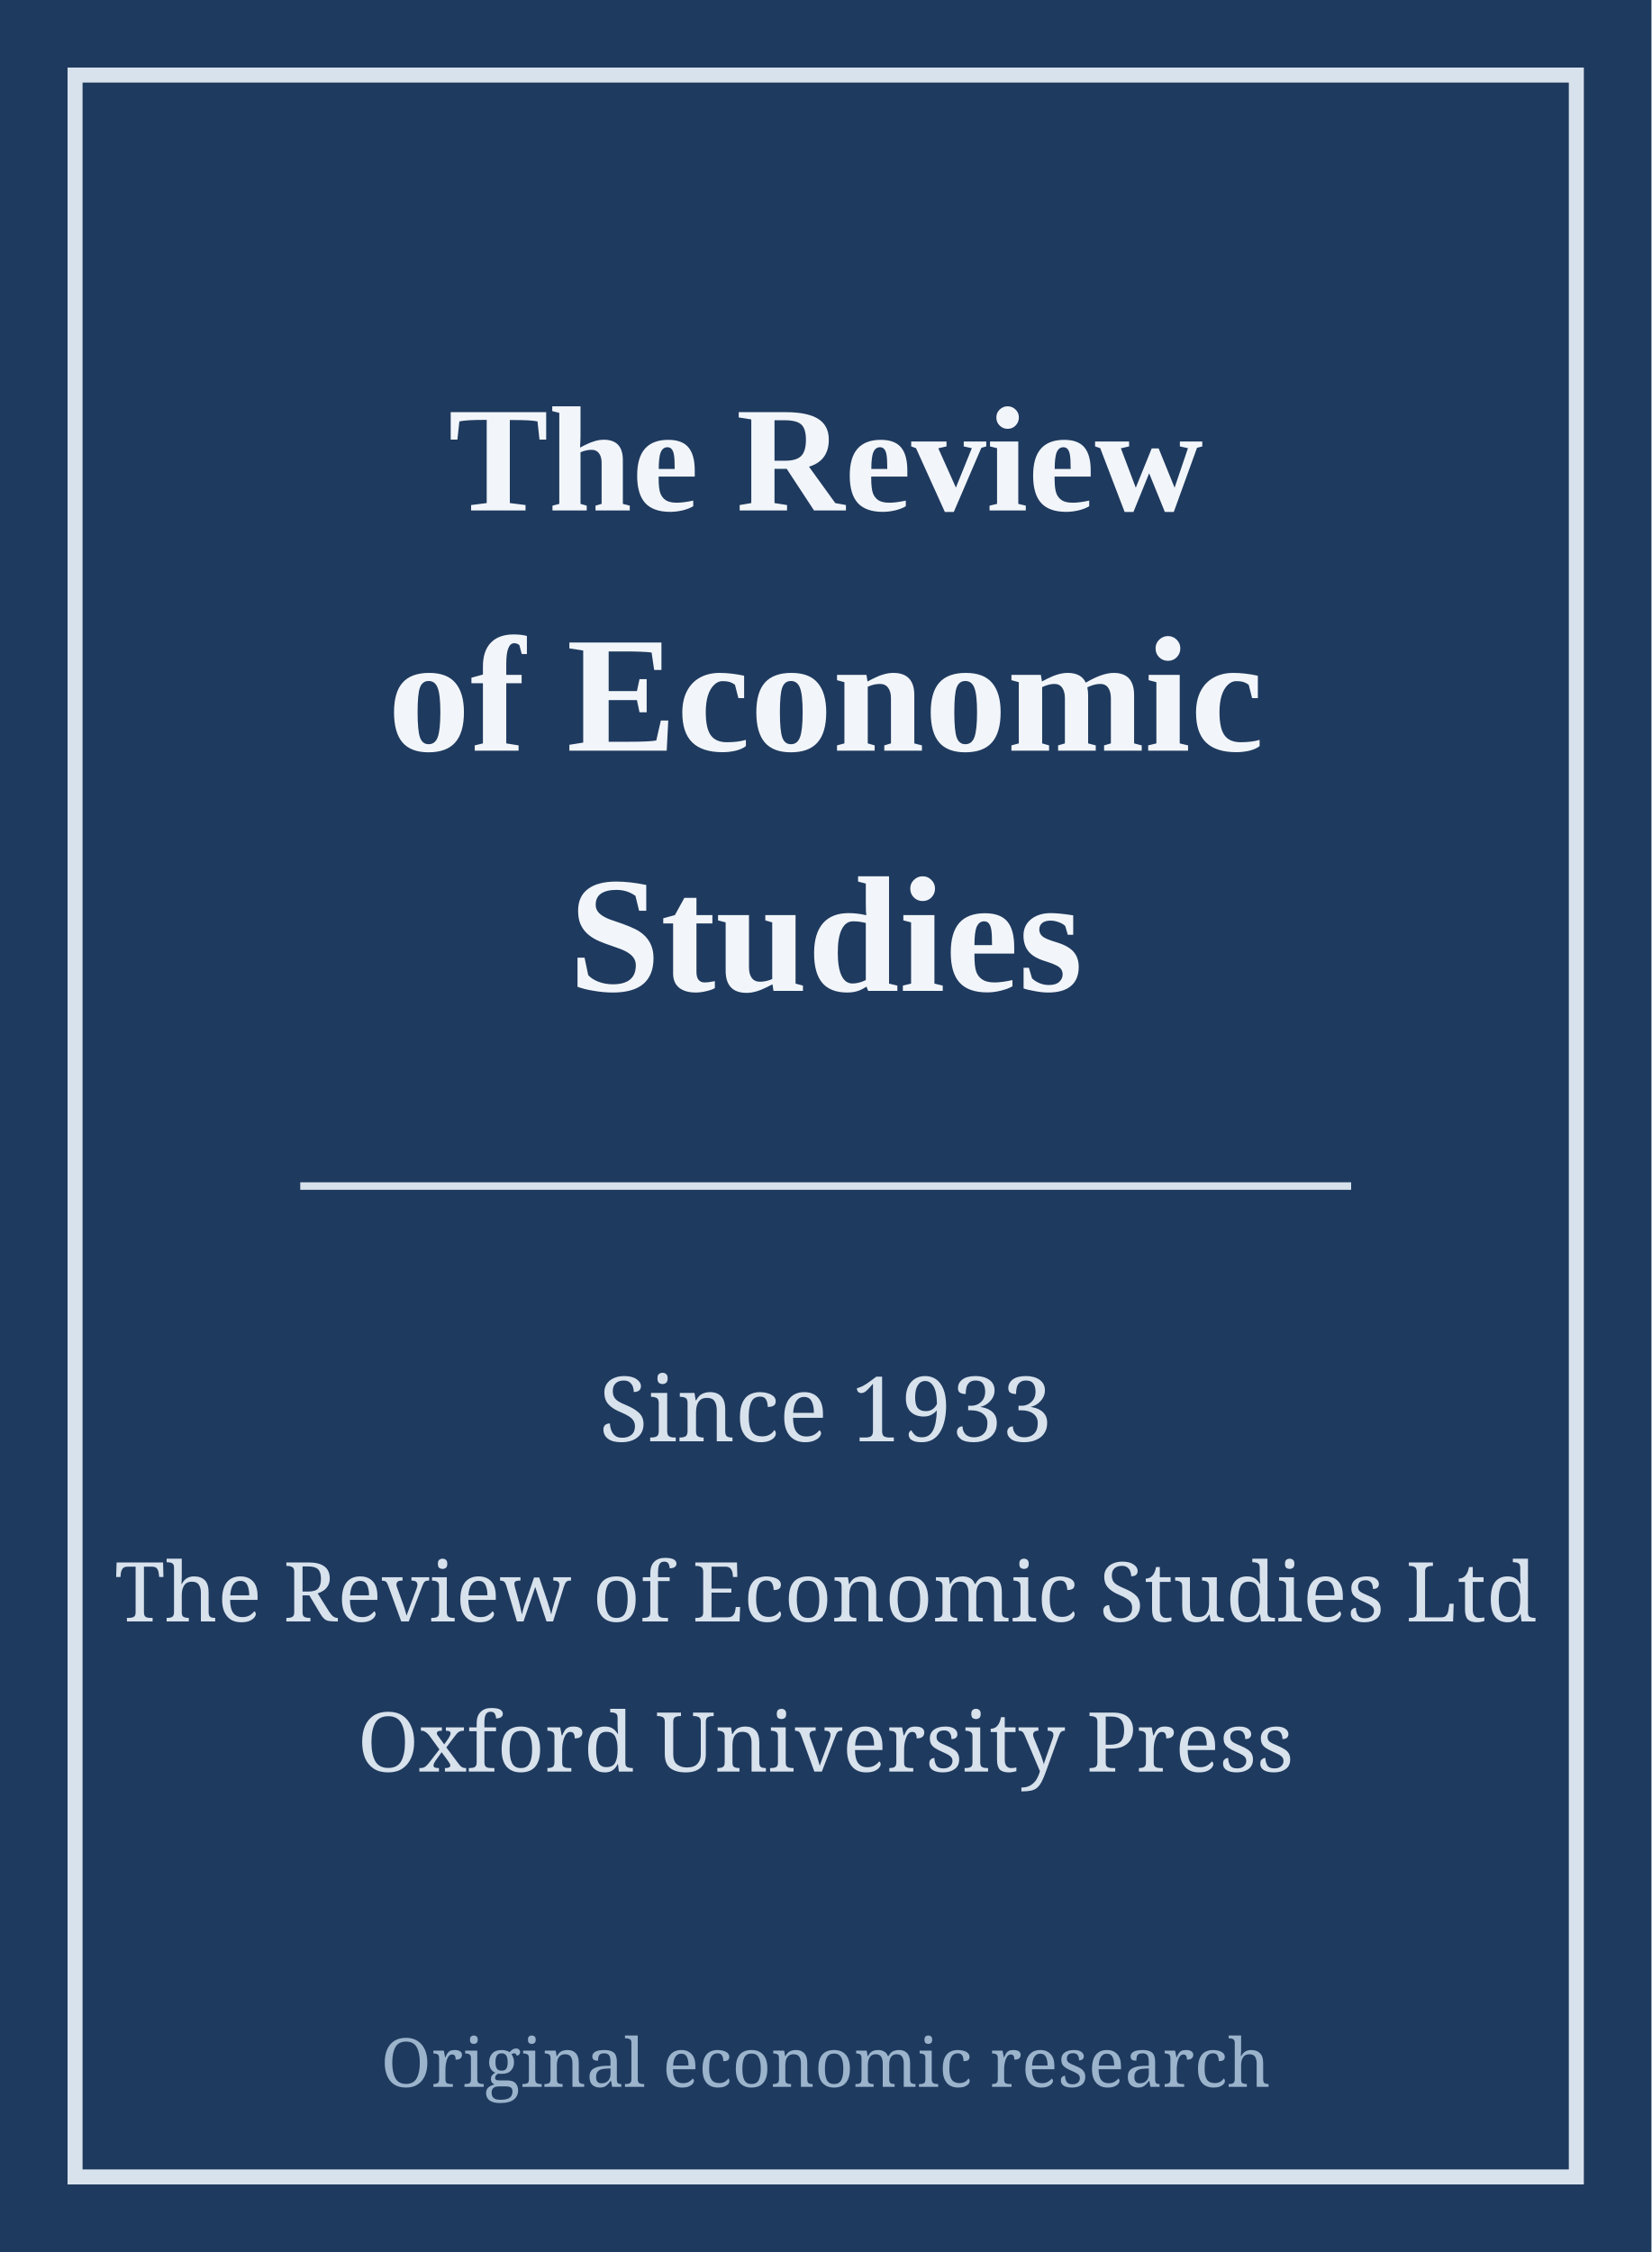
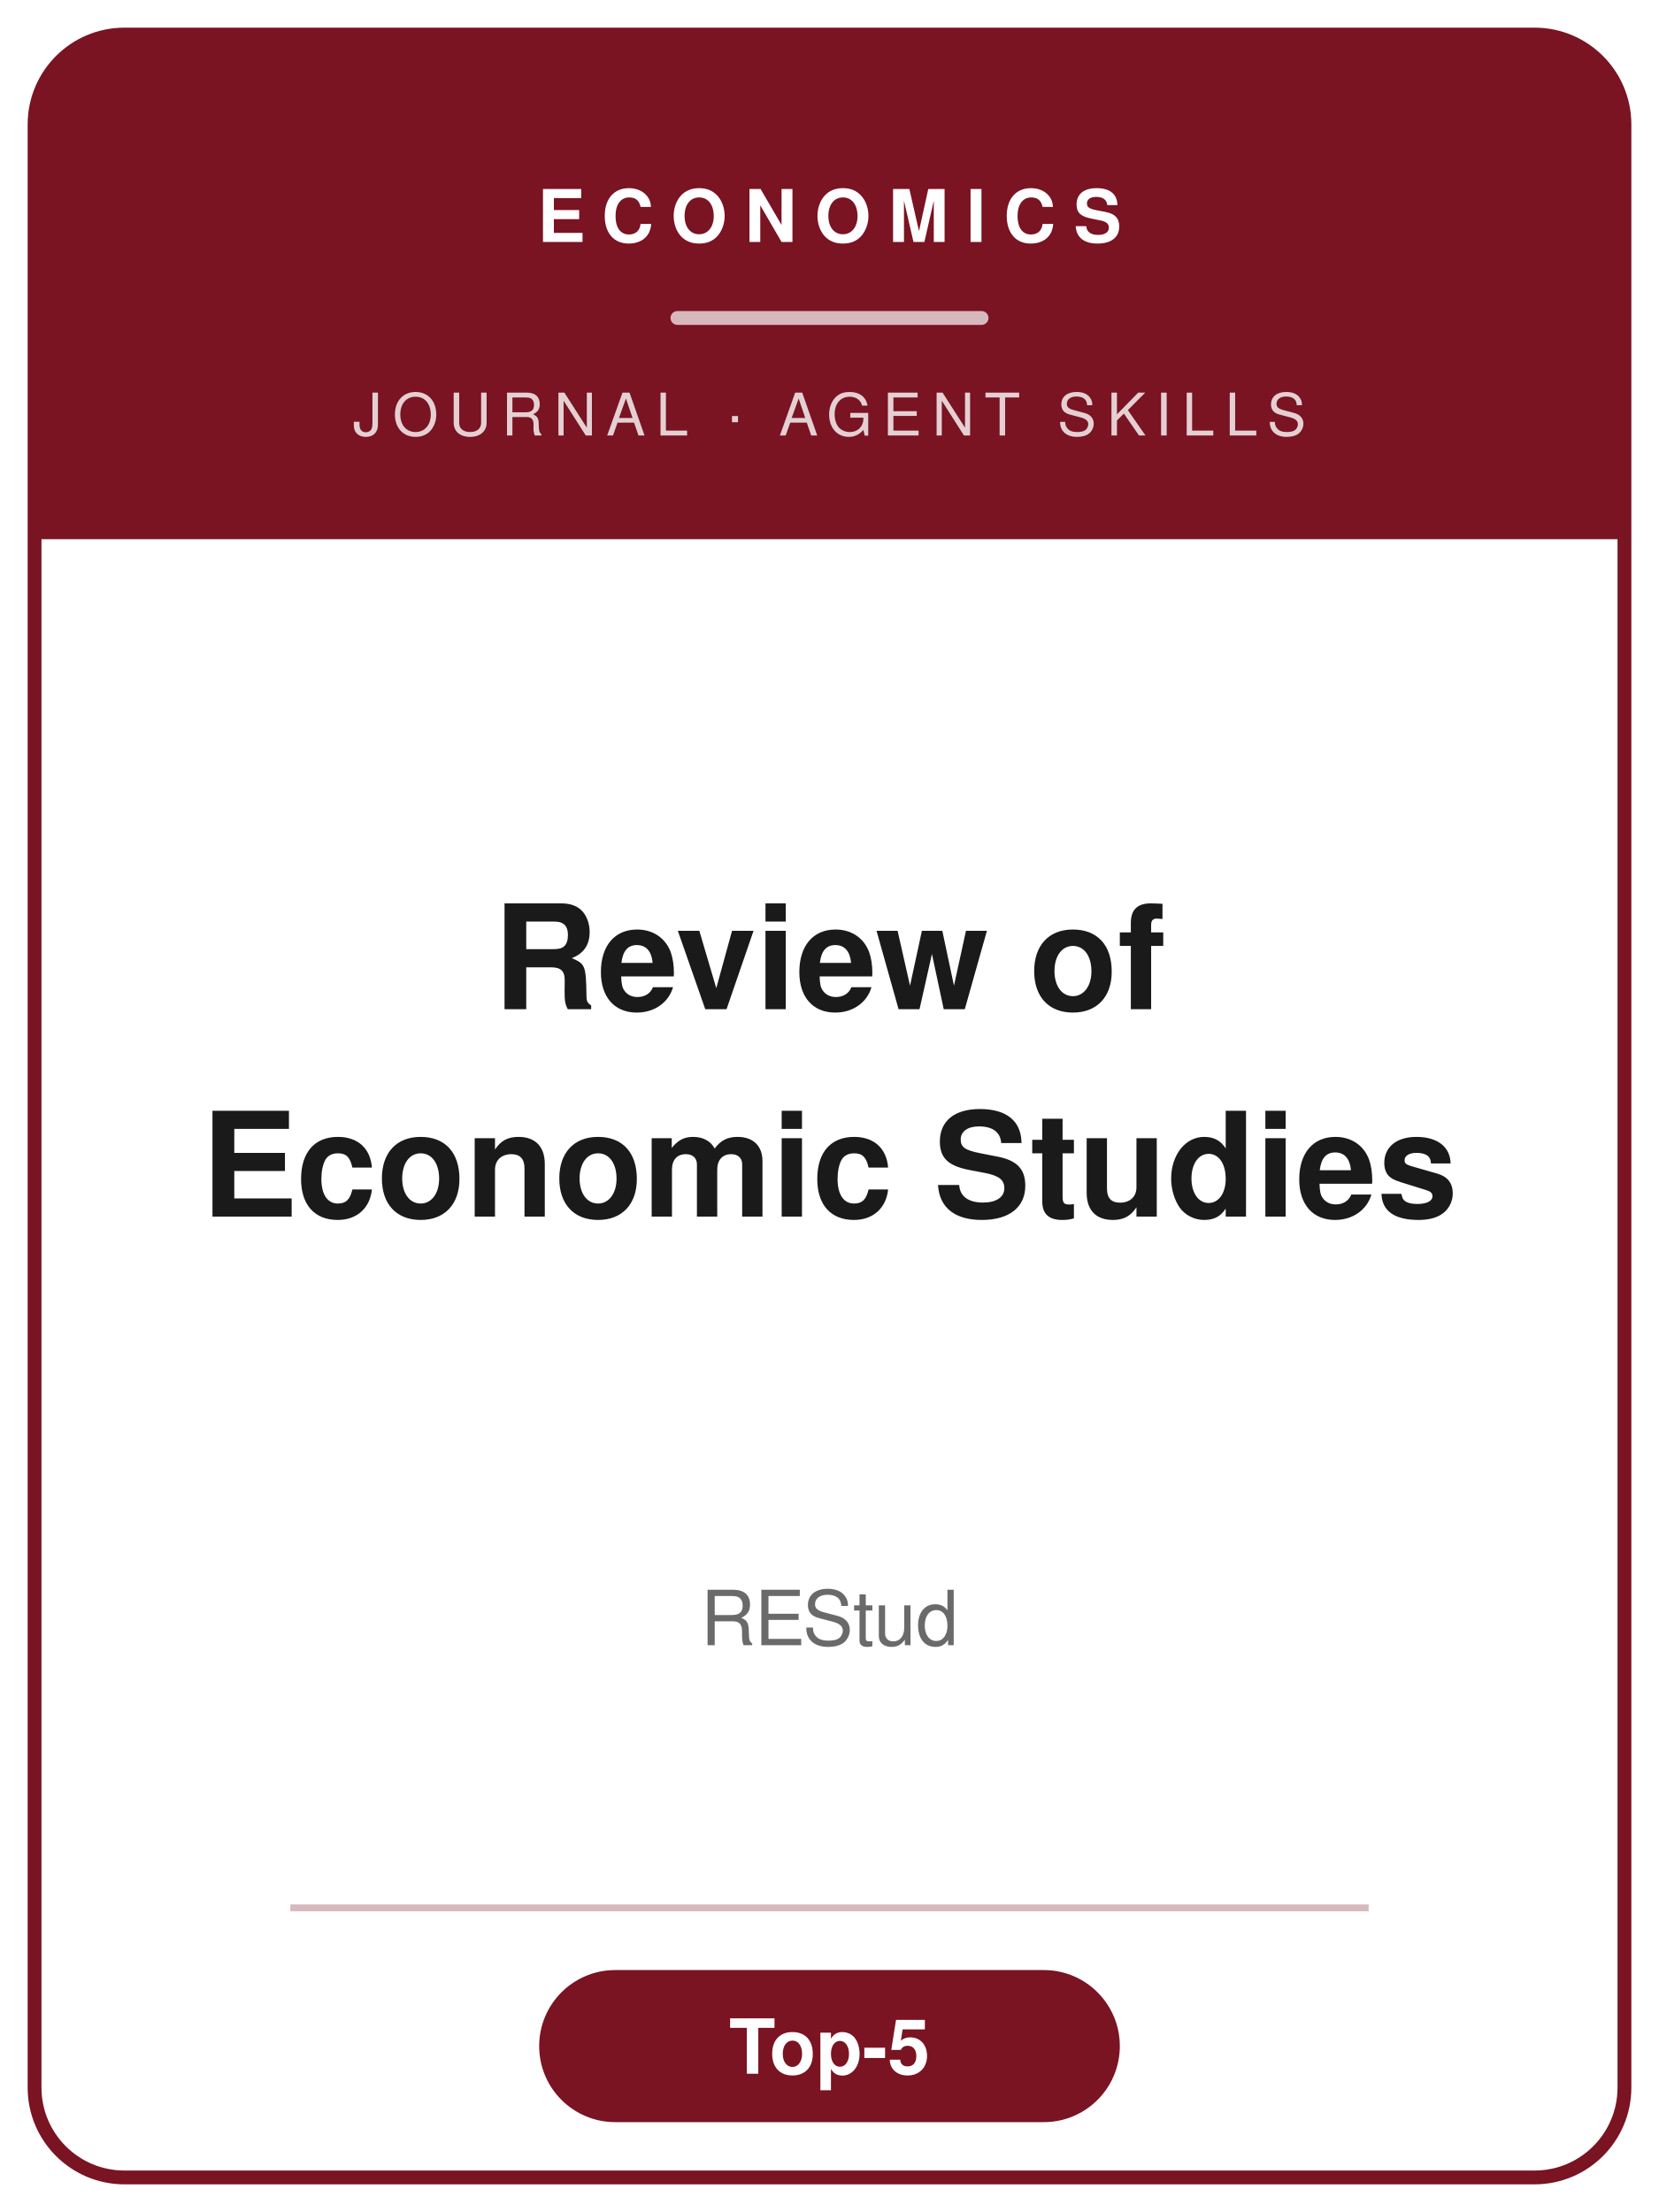
- <svg xmlns="http://www.w3.org/2000/svg" width="220" height="300" viewBox="0 0 220 300" role="img" aria-label="The Review of Economic Studies cover">
-   <rect width="220" height="300" fill="#1f3a5f" />
-   <rect x="10" y="10" width="200" height="280" fill="none" stroke="#d8e2ec" stroke-width="2" />
-   <text x="110" y="68" fill="#f2f6fa" font-family="Georgia, 'Times New Roman', serif" font-size="20" font-weight="bold" text-anchor="middle">The Review</text>
-   <text x="110" y="100" fill="#f2f6fa" font-family="Georgia, 'Times New Roman', serif" font-size="22" font-weight="bold" text-anchor="middle">of Economic</text>
-   <text x="110" y="132" fill="#f2f6fa" font-family="Georgia, 'Times New Roman', serif" font-size="22" font-weight="bold" text-anchor="middle">Studies</text>
-   <line x1="40" y1="158" x2="180" y2="158" stroke="#d8e2ec" stroke-width="1" />
-   <text x="110" y="192" fill="#d8e2ec" font-family="Georgia, serif" font-size="12" text-anchor="middle">Since 1933</text>
-   <text x="110" y="216" fill="#d8e2ec" font-family="Georgia, serif" font-size="11" text-anchor="middle">The Review of Economic Studies Ltd</text>
-   <text x="110" y="236" fill="#d8e2ec" font-family="Georgia, serif" font-size="11" text-anchor="middle">Oxford University Press</text>
-   <text x="110" y="278" fill="#9bb4cc" font-family="Georgia, serif" font-size="9" text-anchor="middle">Original economic research</text>
+ <svg xmlns="http://www.w3.org/2000/svg" viewBox="0 0 240 320" width="240" height="320">
+   <rect width="240" height="320" fill="#ffffff" />
+   <rect x="5" y="5" width="230" height="310" rx="13" fill="#ffffff" stroke="#7a1322" stroke-width="2" />
+   <path d="M5,18 a13,13 0 0 1 13,-13 h204 a13,13 0 0 1 13,13 v60 h-230 z" fill="#7a1322" />
+   <text x="120" y="35" text-anchor="middle" font-family="Helvetica Neue, Helvetica, Arial, sans-serif" font-size="10.5" letter-spacing="2.5" font-weight="700" fill="#ffffff">ECONOMICS</text>
+   <rect x="97.0" y="45" width="46" height="2" rx="1" fill="#ffffff" opacity="0.7" />
+   <text x="120" y="63" text-anchor="middle" font-family="Helvetica Neue, Helvetica, Arial, sans-serif" font-size="8.5" letter-spacing="1.5" fill="#ffffff" opacity="0.8">JOURNAL · AGENT SKILLS</text>
+   <text x="120" y="146" text-anchor="middle" font-family="Helvetica Neue, Helvetica, Arial, sans-serif" font-size="21" font-weight="700" fill="#1a1a1a">Review of</text>
+   <text x="120" y="176" text-anchor="middle" font-family="Helvetica Neue, Helvetica, Arial, sans-serif" font-size="21" font-weight="700" fill="#1a1a1a">Economic Studies</text>
+   <text x="120" y="238" text-anchor="middle" font-family="Helvetica Neue, Helvetica, Arial, sans-serif" font-size="11" fill="#6a6a6a">REStud</text>
+   <line x1="42" y1="276" x2="198" y2="276" stroke="#7a1322" stroke-width="1" opacity="0.3" />
+   <rect x="78" y="285" width="84" height="22" rx="11" fill="#7a1322" />
+   <text x="120" y="300" text-anchor="middle" font-family="Helvetica Neue, Helvetica, Arial, sans-serif" font-size="11" font-weight="700" fill="#ffffff">Top-5</text>
</svg>
